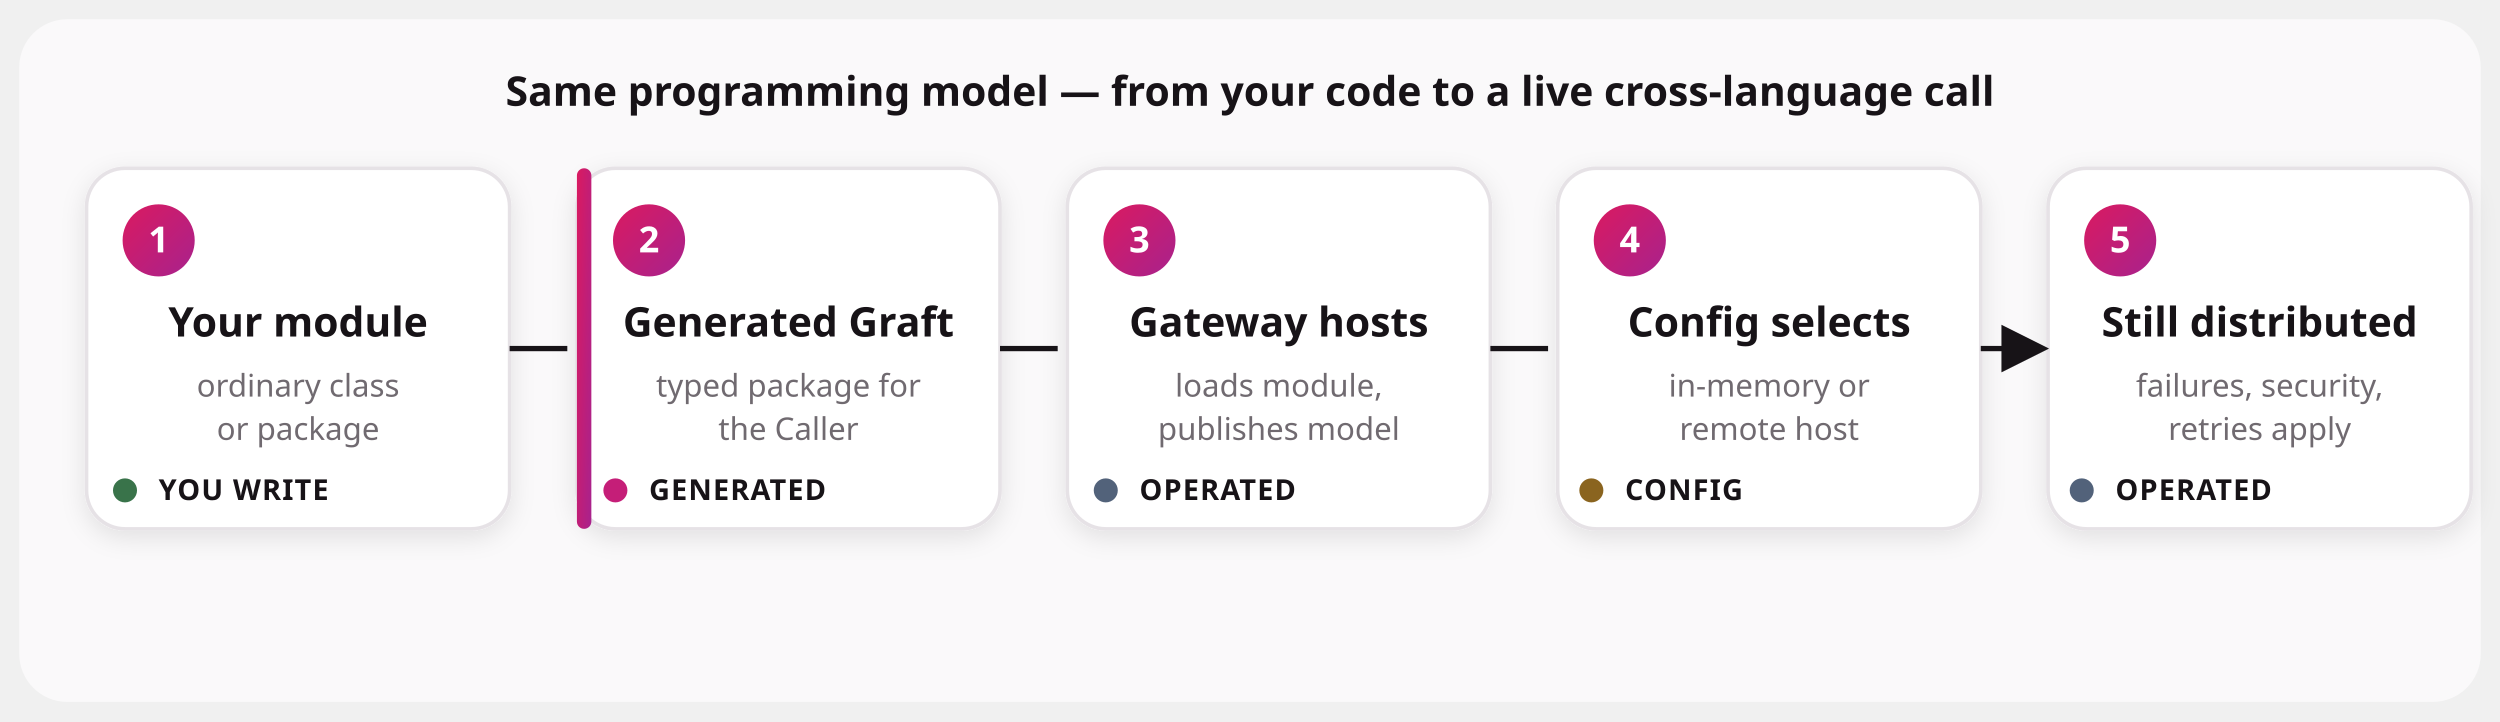
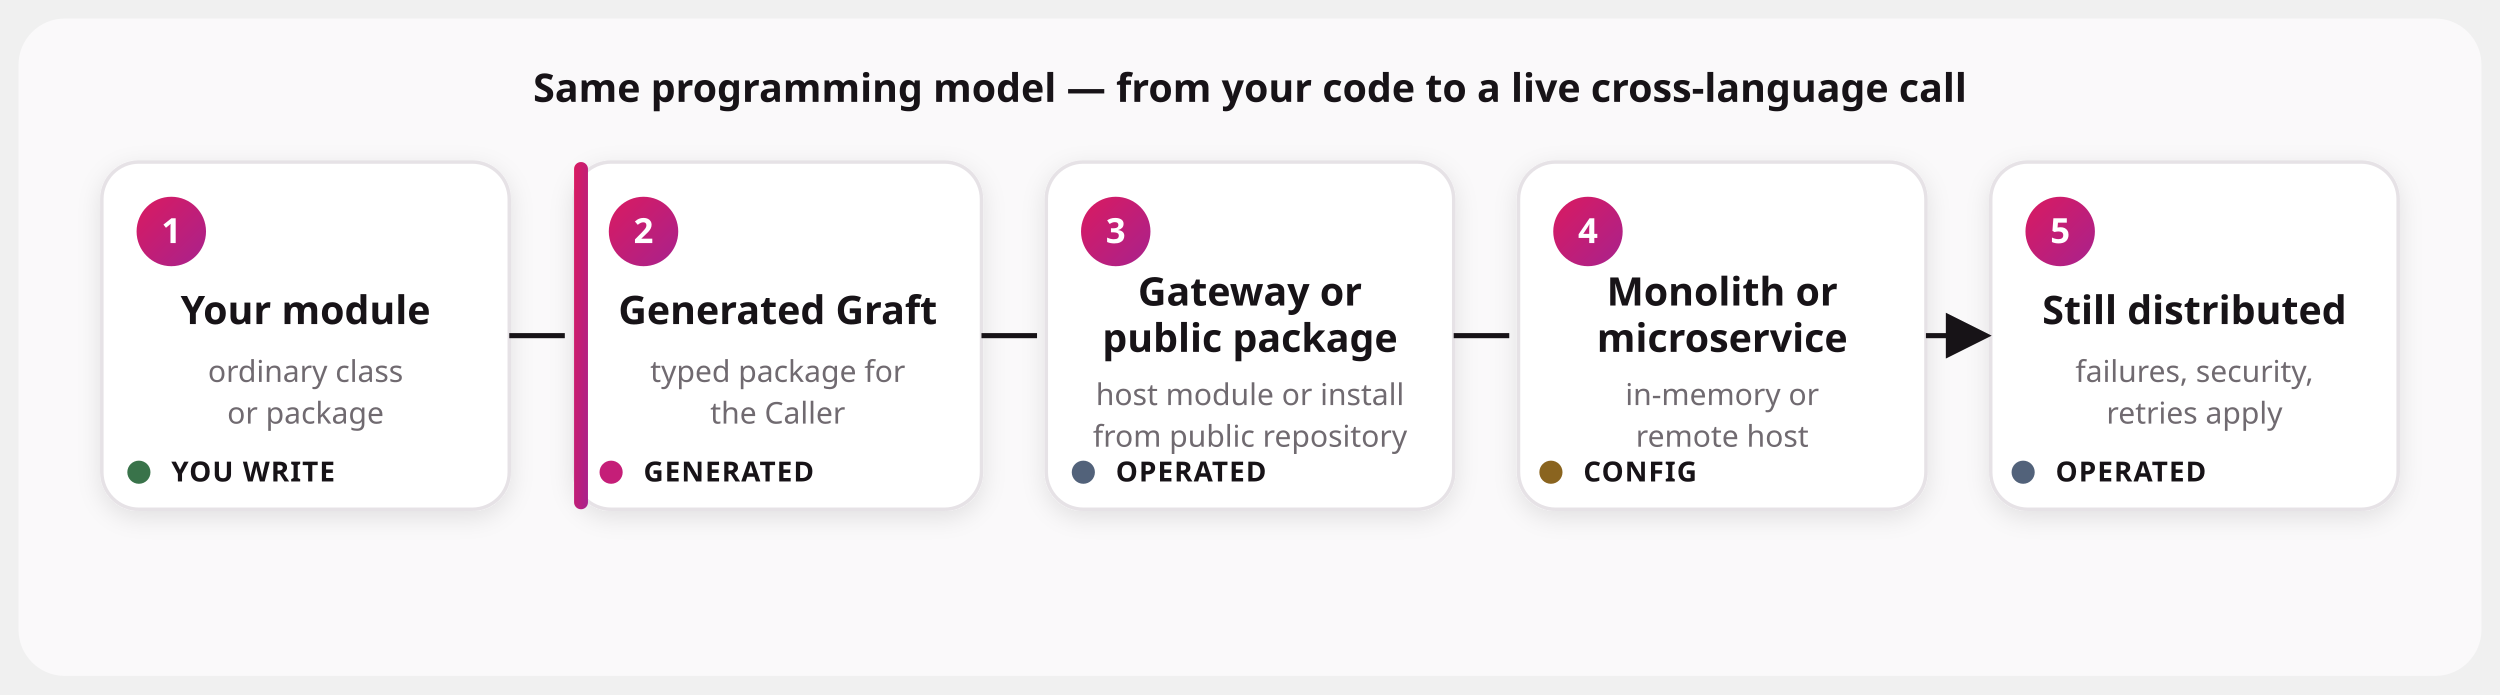
- <svg xmlns="http://www.w3.org/2000/svg" viewBox="0 0 1040 300" role="img" aria-labelledby="title desc">
+ <svg xmlns="http://www.w3.org/2000/svg" viewBox="0 0 1080 300" role="img" aria-labelledby="title desc">
  <style>
    text{font:16px system-ui,sans-serif;fill:#171317}
    .h{font-weight:700;font-size:17px}
    .small{font-size:13px;fill:#706A70}
    .cap{font-size:12px;font-weight:600;letter-spacing:.04em}
    .card{fill:#ffffff;stroke:#E6E2E6;stroke-width:1.5}
    .flow{stroke:#171317;stroke-width:2.2;fill:none}
    .badgeText{fill:#ffffff;font-weight:700;font-size:15px}
  </style>
  <defs>
    <linearGradient id="brand" x1="0" y1="0" x2="1" y2="1">
      <stop offset="0" stop-color="#DA1A60" />
      <stop offset="1" stop-color="#A8228D" />
    </linearGradient>
    <marker id="a" markerWidth="9" markerHeight="9" refX="7" refY="4.5" orient="auto">
      <path d="M0 0l9 4.5-9 4.5z" fill="#171317" />
    </marker>
    <filter id="s" x="-20%" y="-20%" width="140%" height="150%">
      <feDropShadow dx="0" dy="3" stdDeviation="5" flood-color="#171317" flood-opacity="0.10" />
    </filter>
  </defs>
-   <rect x="8" y="8" width="1024" height="284" rx="20" fill="#FAF9FA" />
+   <rect x="8" y="8" width="1064" height="284" rx="20" fill="#FAF9FA" />
  <g filter="url(#s)">
-     <rect class="card" x="36" y="70" width="176" height="150" rx="16" />
+     <rect class="card" x="44" y="70" width="176" height="150" rx="16" />
  </g>
-   <circle cx="66" cy="100" r="15" fill="url(#brand)" />
-   <text class="badgeText" x="66" y="105" text-anchor="middle">1</text>
-   <text class="h" x="124" y="140" text-anchor="middle">Your module</text>
-   <text class="small" x="124" y="165" text-anchor="middle">ordinary class</text>
-   <text class="small" x="124" y="183" text-anchor="middle">or package</text>
-   <circle cx="52" cy="204" r="5" fill="#39734A" />
-   <text class="cap" x="66" y="208" fill="#39734A">YOU WRITE</text>
+   <circle cx="74" cy="100" r="15" fill="url(#brand)" />
+   <text class="badgeText" x="74" y="105" text-anchor="middle">1</text>
+   <text class="h" x="132" y="140" text-anchor="middle">Your module</text>
+   <text class="small" x="132" y="165" text-anchor="middle">ordinary class</text>
+   <text class="small" x="132" y="183" text-anchor="middle">or package</text>
+   <circle cx="60" cy="204" r="5" fill="#39734A" />
+   <text class="cap" x="74" y="208" fill="#39734A">YOU WRITE</text>
  <g filter="url(#s)">
-     <rect class="card" x="240" y="70" width="176" height="150" rx="16" />
+     <rect class="card" x="248" y="70" width="176" height="150" rx="16" />
  </g>
-   <rect x="240" y="70" width="6" height="150" rx="3" fill="url(#brand)" />
-   <circle cx="270" cy="100" r="15" fill="url(#brand)" />
-   <text class="badgeText" x="270" y="105" text-anchor="middle">2</text>
-   <text class="h" x="328" y="140" text-anchor="middle">Generated Graft</text>
-   <text class="small" x="328" y="165" text-anchor="middle">typed package for</text>
-   <text class="small" x="328" y="183" text-anchor="middle">the Caller</text>
-   <circle cx="256" cy="204" r="5" fill="#C51E78" />
-   <text class="cap" x="270" y="208" fill="#C51E78">GENERATED</text>
+   <rect x="248" y="70" width="6" height="150" rx="3" fill="url(#brand)" />
+   <circle cx="278" cy="100" r="15" fill="url(#brand)" />
+   <text class="badgeText" x="278" y="105" text-anchor="middle">2</text>
+   <text class="h" x="336" y="140" text-anchor="middle">Generated Graft</text>
+   <text class="small" x="336" y="165" text-anchor="middle">typed package for</text>
+   <text class="small" x="336" y="183" text-anchor="middle">the Caller</text>
+   <circle cx="264" cy="204" r="5" fill="#C51E78" />
+   <text class="cap" x="278" y="208" fill="#C51E78">GENERATED</text>
  <g filter="url(#s)">
-     <rect class="card" x="444" y="70" width="176" height="150" rx="16" />
+     <rect class="card" x="452" y="70" width="176" height="150" rx="16" />
  </g>
-   <circle cx="474" cy="100" r="15" fill="url(#brand)" />
-   <text class="badgeText" x="474" y="105" text-anchor="middle">3</text>
-   <text class="h" x="532" y="140" text-anchor="middle">Gateway hosts</text>
-   <text class="small" x="532" y="165" text-anchor="middle">loads module,</text>
-   <text class="small" x="532" y="183" text-anchor="middle">publishes model</text>
-   <circle cx="460" cy="204" r="5" fill="#52627A" />
-   <text class="cap" x="474" y="208" fill="#52627A">OPERATED</text>
+   <circle cx="482" cy="100" r="15" fill="url(#brand)" />
+   <text class="badgeText" x="482" y="105" text-anchor="middle">3</text>
+   <text class="h" x="540" y="132" text-anchor="middle">Gateway or</text>
+   <text class="h" x="540" y="152" text-anchor="middle">public package</text>
+   <text class="small" x="540" y="175" text-anchor="middle">host module or install</text>
+   <text class="small" x="540" y="193" text-anchor="middle">from public repository</text>
+   <circle cx="468" cy="204" r="5" fill="#52627A" />
+   <text class="cap" x="482" y="208" fill="#52627A">OPERATED</text>
  <g filter="url(#s)">
-     <rect class="card" x="648" y="70" width="176" height="150" rx="16" />
+     <rect class="card" x="656" y="70" width="176" height="150" rx="16" />
  </g>
-   <circle cx="678" cy="100" r="15" fill="url(#brand)" />
-   <text class="badgeText" x="678" y="105" text-anchor="middle">4</text>
-   <text class="h" x="736" y="140" text-anchor="middle">Config selects</text>
-   <text class="small" x="736" y="165" text-anchor="middle">in-memory or</text>
-   <text class="small" x="736" y="183" text-anchor="middle">remote host</text>
-   <circle cx="662" cy="204" r="5" fill="#8A641F" />
-   <text class="cap" x="676" y="208" fill="#8A641F">CONFIG</text>
+   <circle cx="686" cy="100" r="15" fill="url(#brand)" />
+   <text class="badgeText" x="686" y="105" text-anchor="middle">4</text>
+   <text class="h" x="744" y="132" text-anchor="middle">Monolith or</text>
+   <text class="h" x="744" y="152" text-anchor="middle">microservice</text>
+   <text class="small" x="744" y="175" text-anchor="middle">in-memory or</text>
+   <text class="small" x="744" y="193" text-anchor="middle">remote host</text>
+   <circle cx="670" cy="204" r="5" fill="#8A641F" />
+   <text class="cap" x="684" y="208" fill="#8A641F">CONFIG</text>
  <g filter="url(#s)">
-     <rect class="card" x="852" y="70" width="176" height="150" rx="16" />
+     <rect class="card" x="860" y="70" width="176" height="150" rx="16" />
  </g>
-   <circle cx="882" cy="100" r="15" fill="url(#brand)" />
-   <text class="badgeText" x="882" y="105" text-anchor="middle">5</text>
-   <text class="h" x="940" y="140" text-anchor="middle">Still distributed</text>
-   <text class="small" x="940" y="165" text-anchor="middle">failures, security,</text>
-   <text class="small" x="940" y="183" text-anchor="middle">retries apply</text>
-   <circle cx="866" cy="204" r="5" fill="#52627A" />
-   <text class="cap" x="880" y="208" fill="#52627A">OPERATED</text>
-   <path class="flow" marker-end="url(#a)" d="M212 145h24M416 145h24M620 145h24M824 145h24" />
-   <text class="h" x="520" y="44" text-anchor="middle" font-size="19">Same programming model — from your code to a live cross-language call</text>
+   <circle cx="890" cy="100" r="15" fill="url(#brand)" />
+   <text class="badgeText" x="890" y="105" text-anchor="middle">5</text>
+   <text class="h" x="948" y="140" text-anchor="middle">Still distributed</text>
+   <text class="small" x="948" y="165" text-anchor="middle">failures, security,</text>
+   <text class="small" x="948" y="183" text-anchor="middle">retries apply</text>
+   <circle cx="874" cy="204" r="5" fill="#52627A" />
+   <text class="cap" x="888" y="208" fill="#52627A">OPERATED</text>
+   <path class="flow" marker-end="url(#a)" d="M220 145h24M424 145h24M628 145h24M832 145h24" />
+   <text class="h" x="540" y="44" text-anchor="middle" font-size="19">Same programming model — from your code to a live cross-language call</text>
</svg>
